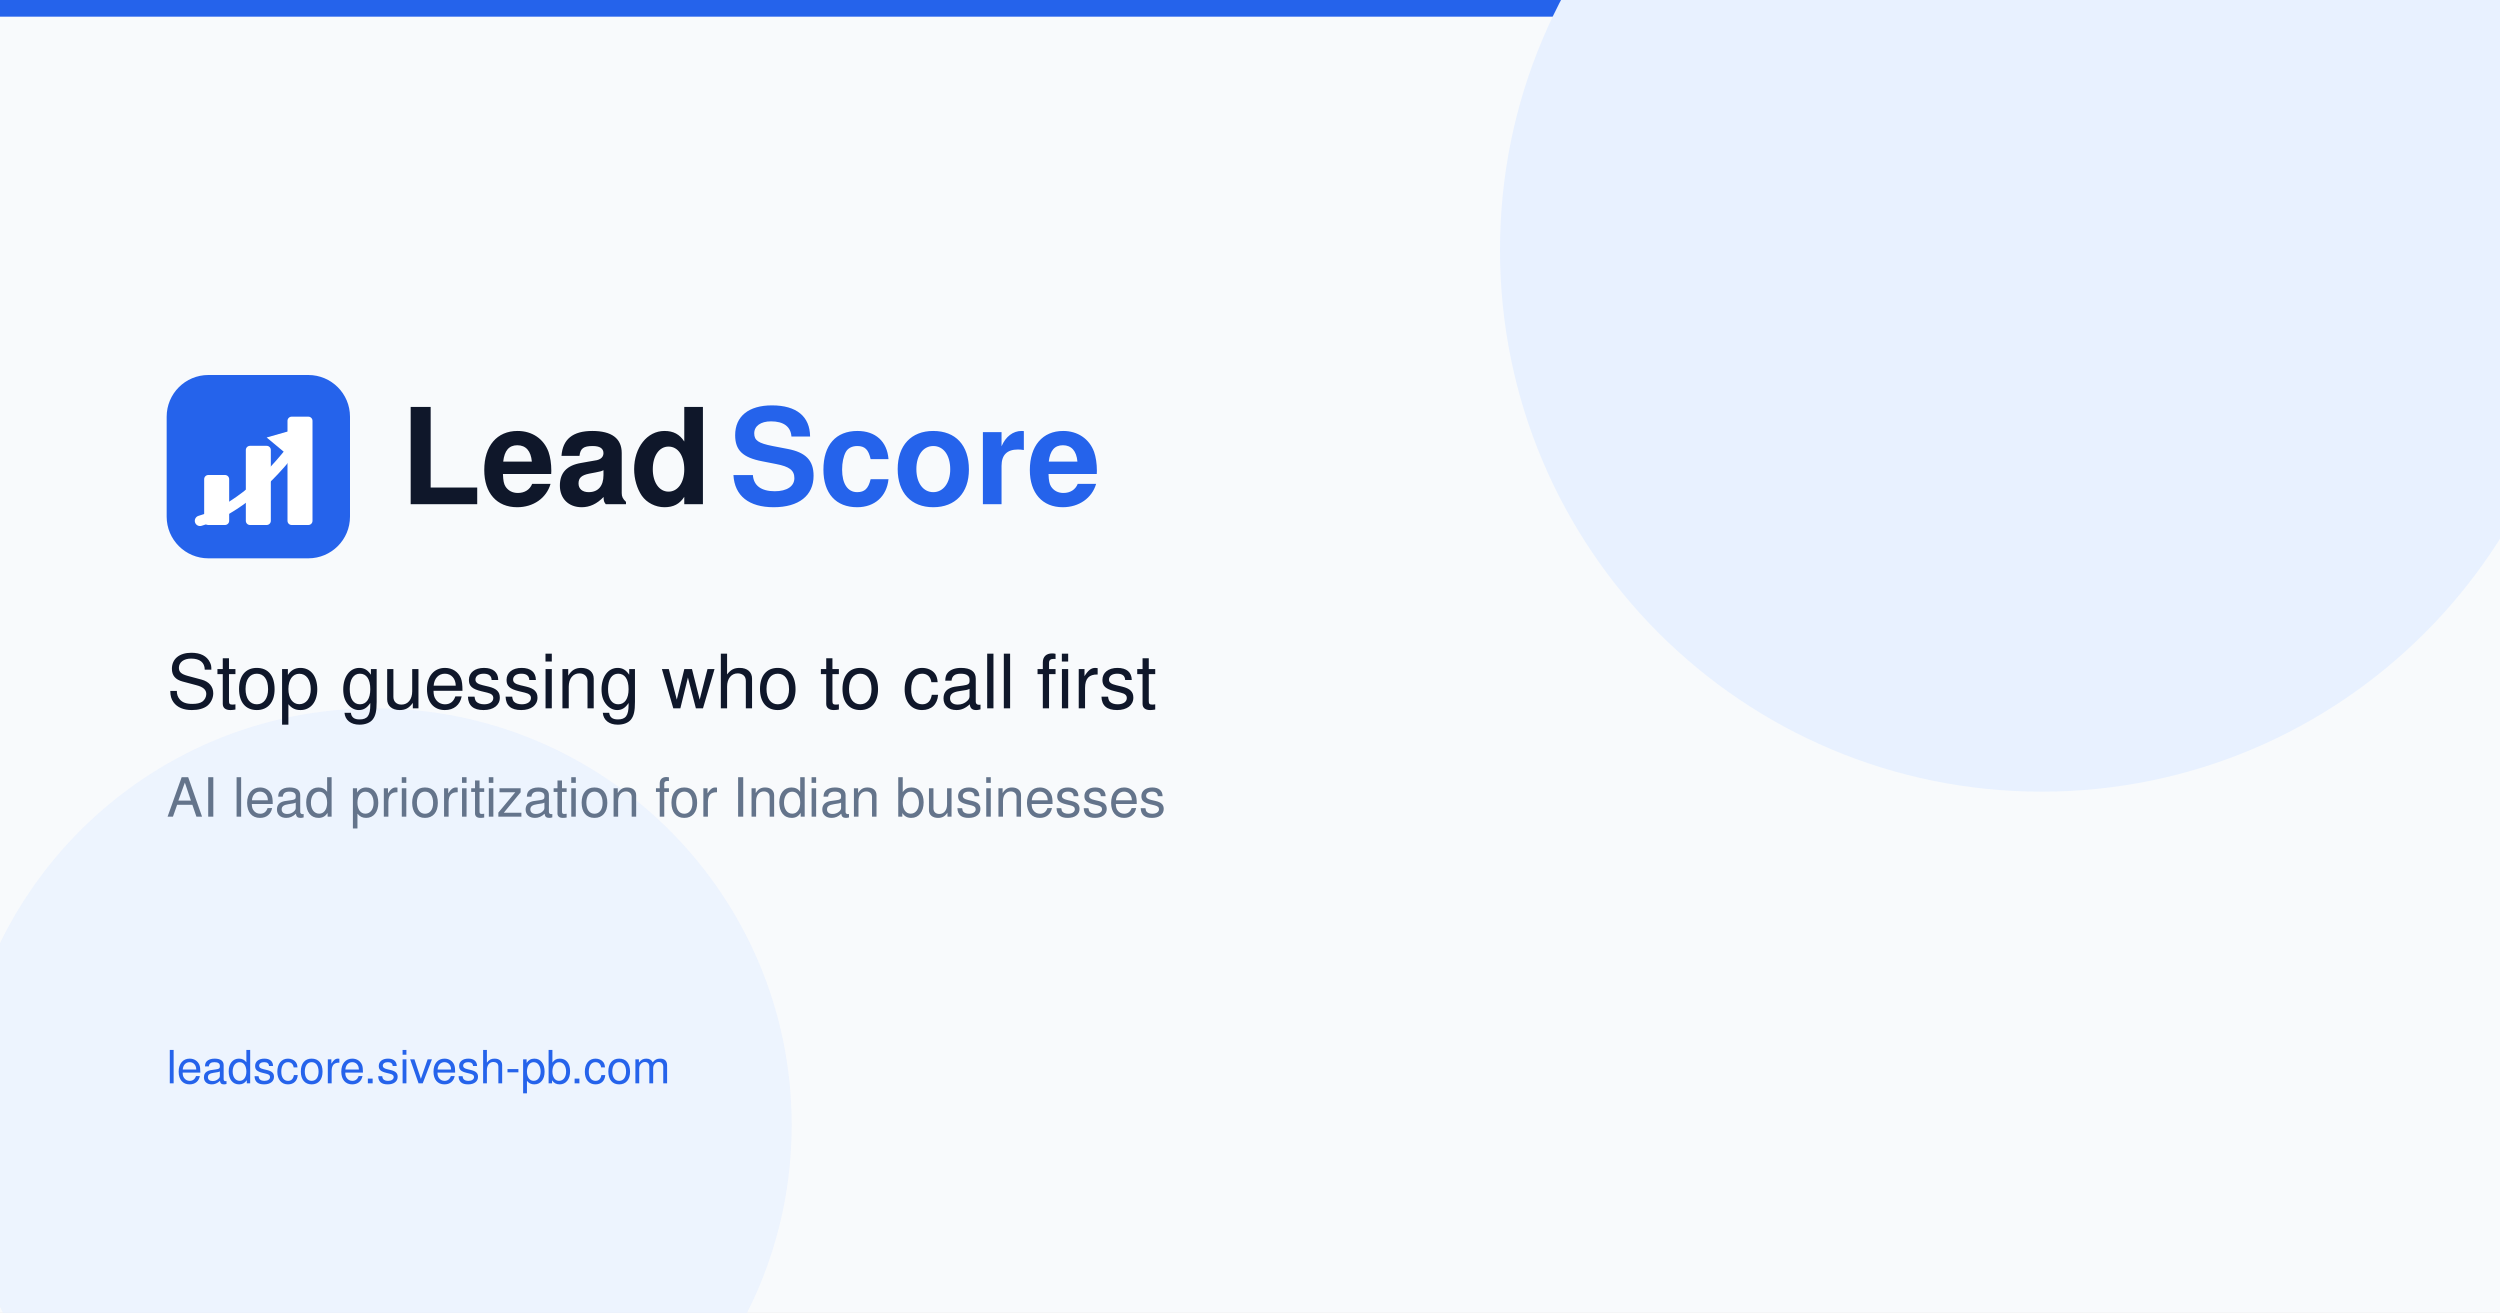
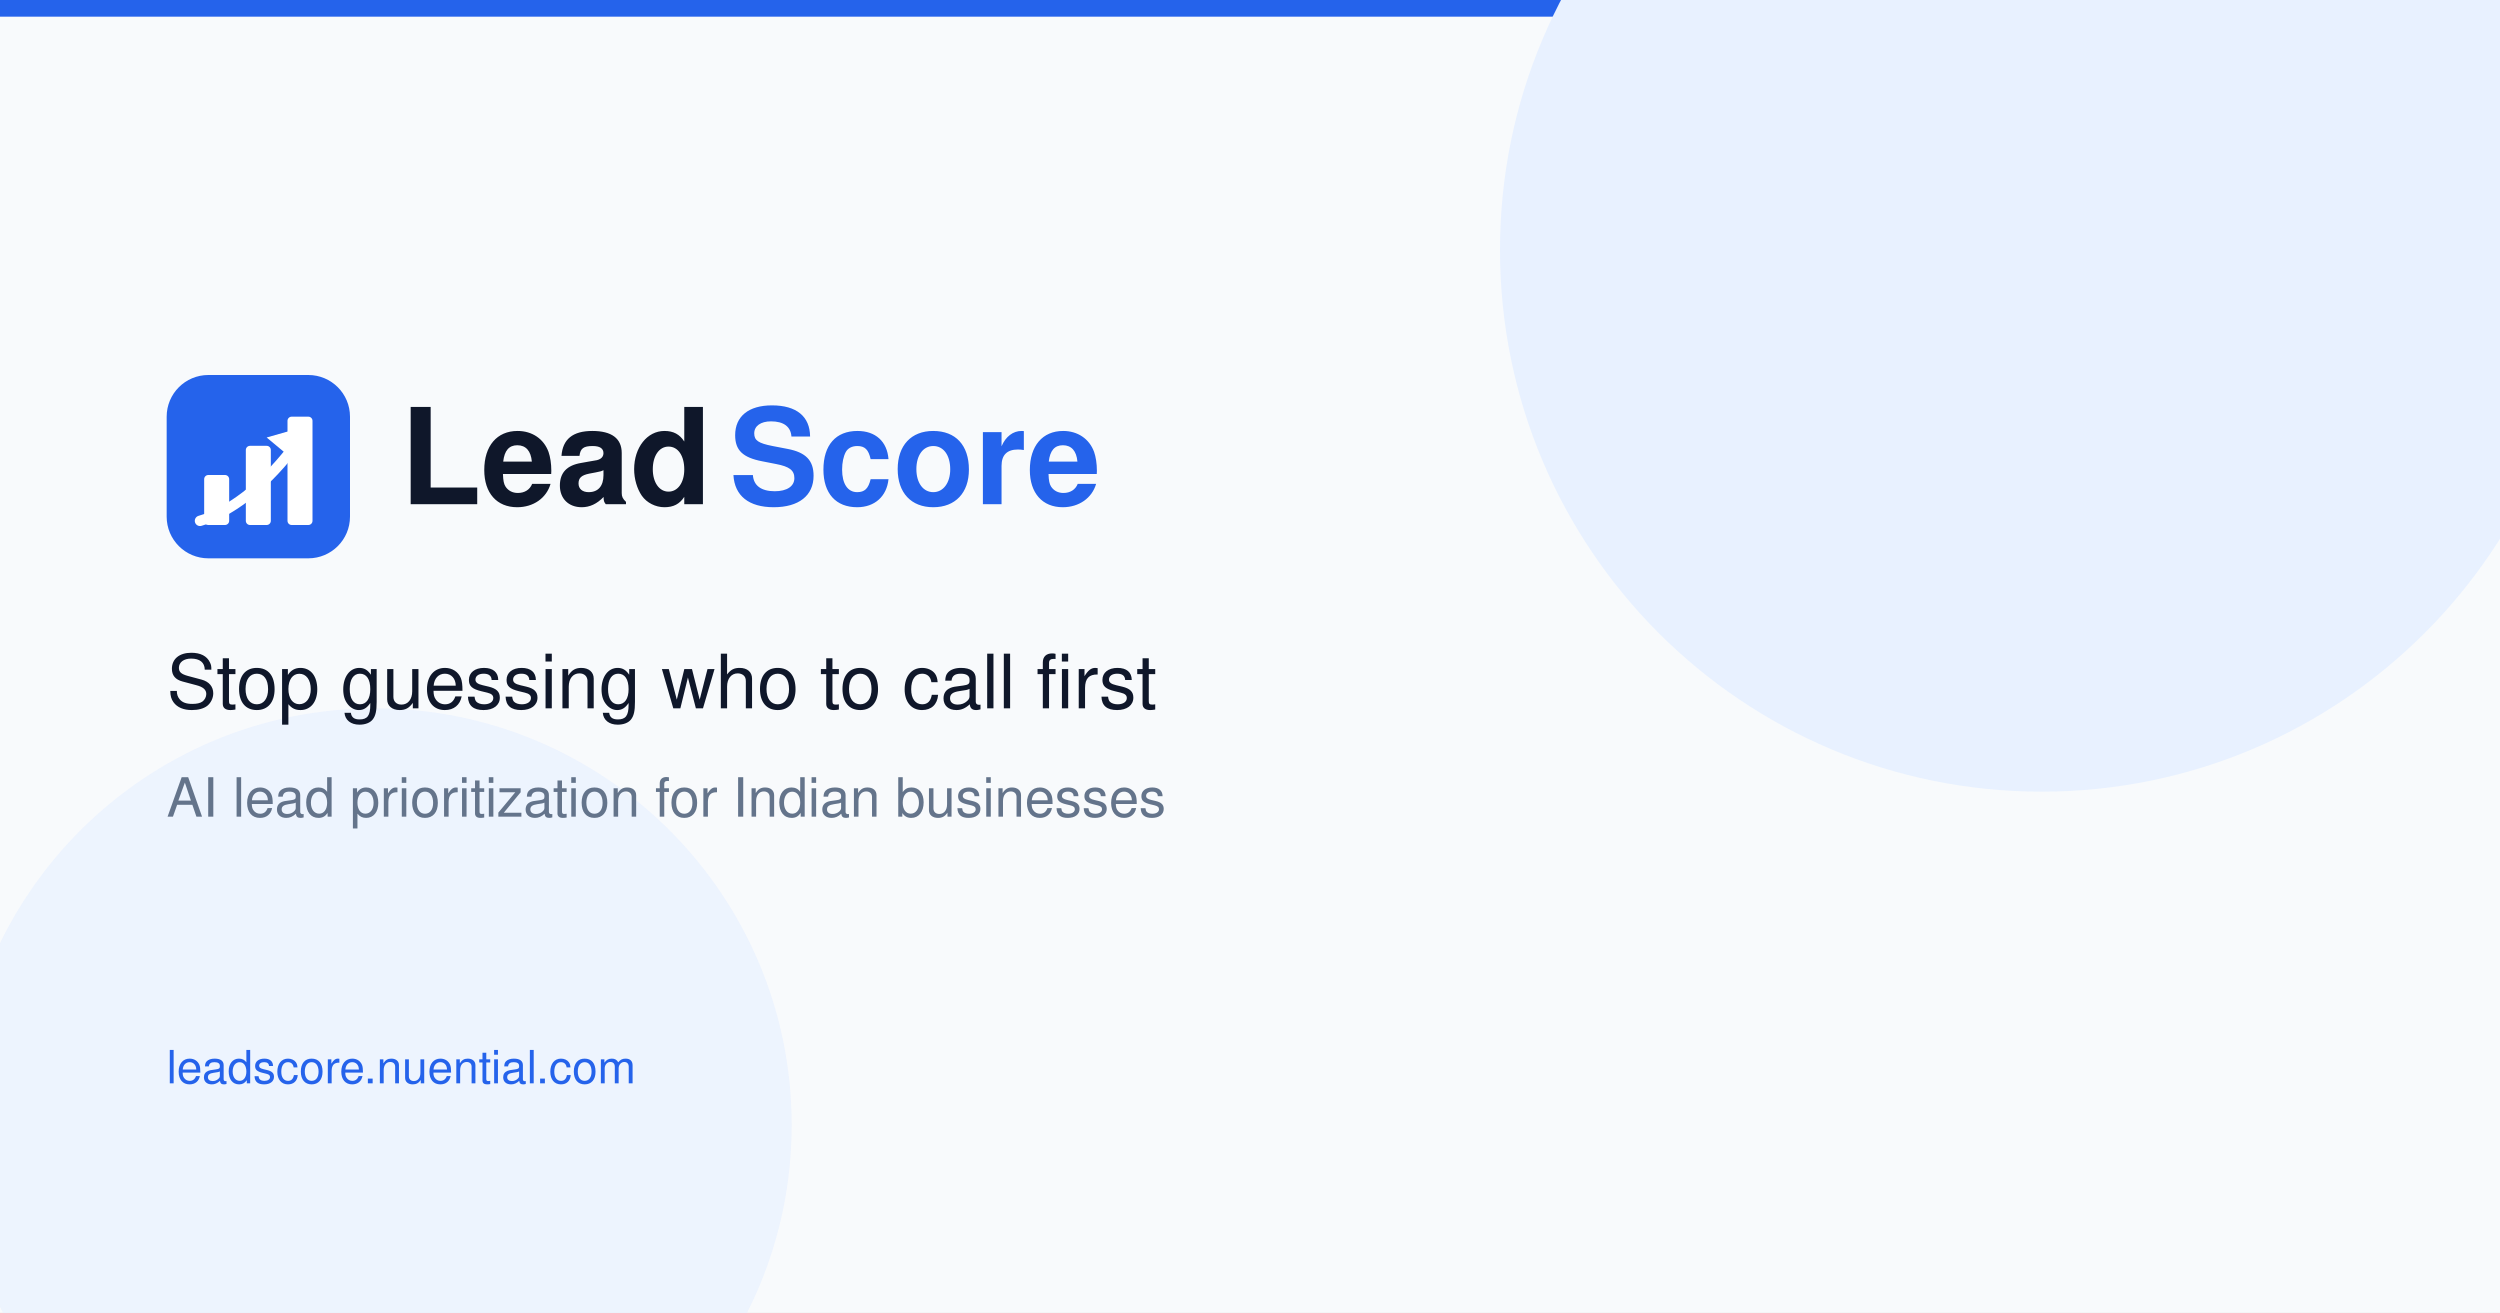
<svg xmlns="http://www.w3.org/2000/svg" width="1200" height="630" viewBox="0 0 1200 630" role="img" aria-label="LeadScore">
  <rect width="1200" height="630" fill="#F8FAFC" />
  <rect x="0" y="0" width="1200" height="8" fill="#2563EB" />
  <circle cx="980" cy="120" r="260" fill="#E8F1FF" />
  <circle cx="180" cy="540" r="200" fill="#E8F1FF" fill-opacity="0.7" />
  <rect x="80" y="180" width="88" height="88" rx="20" fill="#2563EB" />
  <rect x="98" y="228" width="12" height="24" rx="2" fill="#ffffff" />
  <rect x="118" y="214" width="12" height="38" rx="2" fill="#ffffff" />
  <rect x="138" y="200" width="12" height="52" rx="2" fill="#ffffff" />
  <path d="M96 250c14-4 30-16 44-34" stroke="#ffffff" stroke-width="5" stroke-linecap="round" fill="none" />
  <path d="M128 210l14-4-2 14z" fill="#ffffff" />
  <text x="192" y="242" font-family="Helvetica, Arial, sans-serif" font-size="64" font-weight="700" fill="#0F172A">Lead</text>
  <text x="350" y="242" font-family="Helvetica, Arial, sans-serif" font-size="64" font-weight="700" fill="#2563EB">Score</text>
  <text x="80" y="340" font-family="Helvetica, Arial, sans-serif" font-size="36" font-weight="500" fill="#0F172A">Stop guessing who to call first</text>
  <text x="80" y="392" font-family="Helvetica, Arial, sans-serif" font-size="26" fill="#64748B">AI lead prioritization for Indian businesses</text>
-   <text x="80" y="520" font-family="Helvetica, Arial, sans-serif" font-size="22" fill="#2563EB">leadscore.sivesh-pb.com</text>
+   <text x="80" y="520" font-family="Helvetica, Arial, sans-serif" font-size="22" fill="#2563EB">leadscore.nuential.com</text>
</svg>
